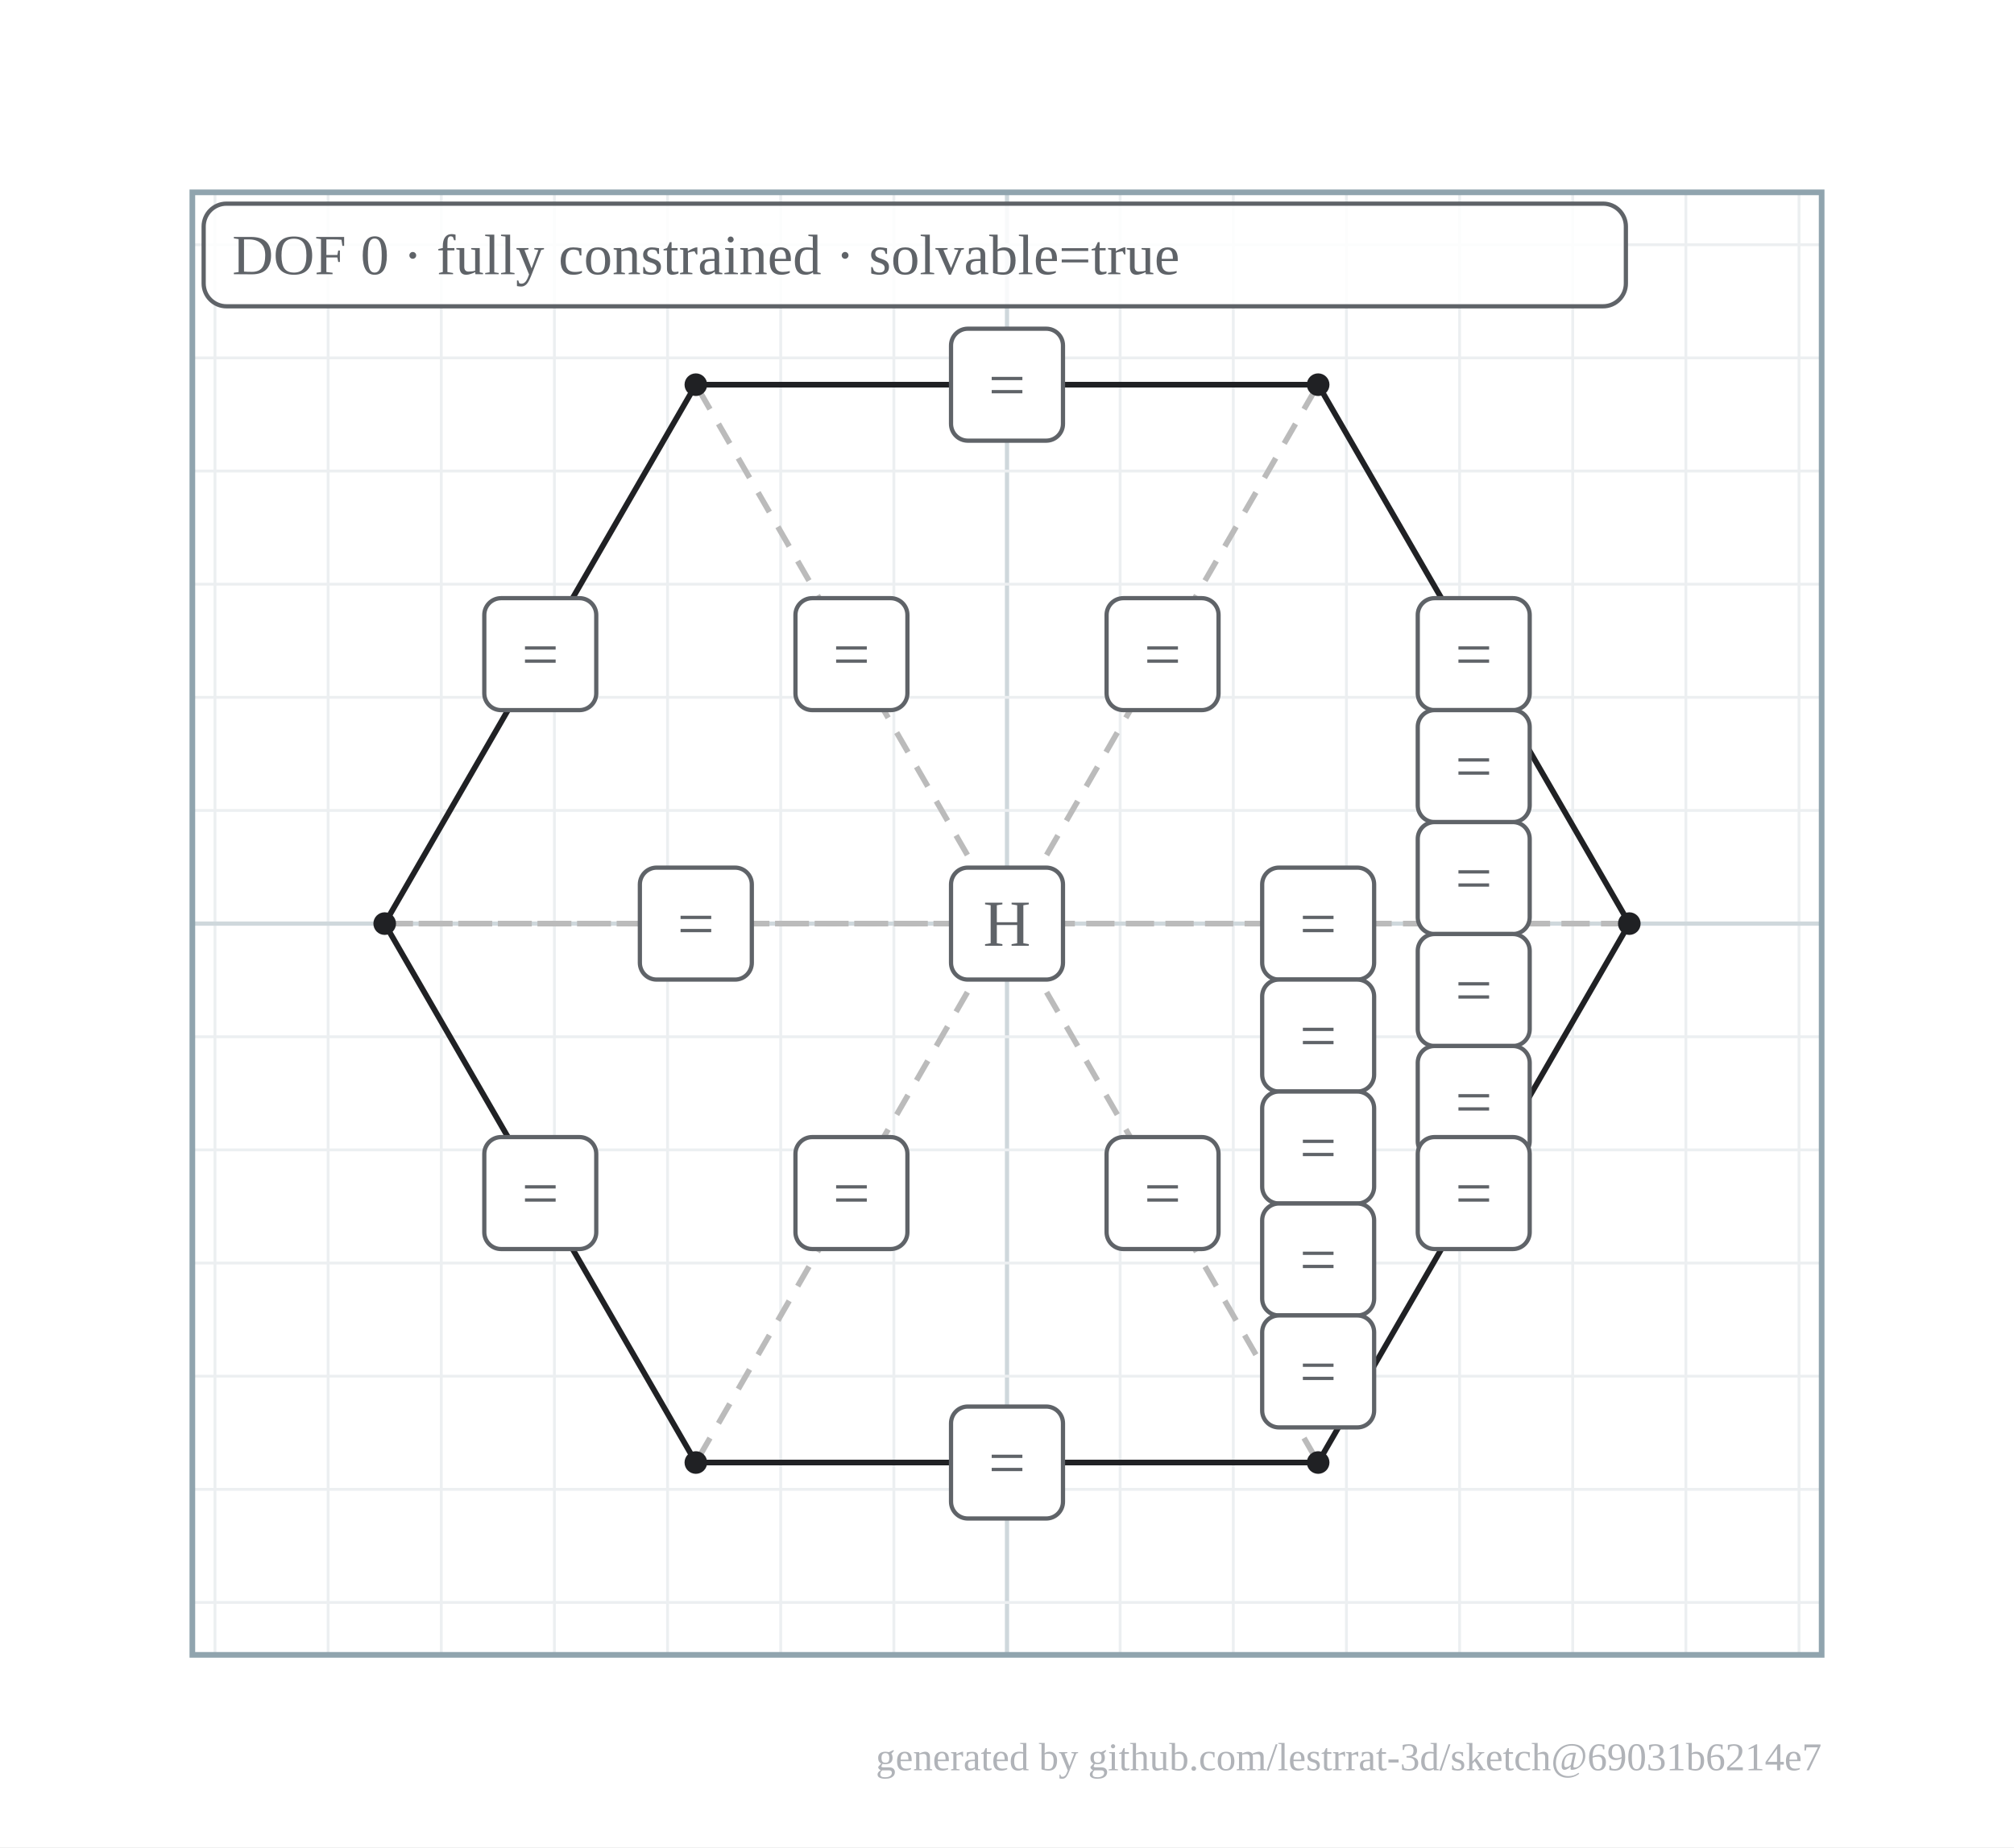
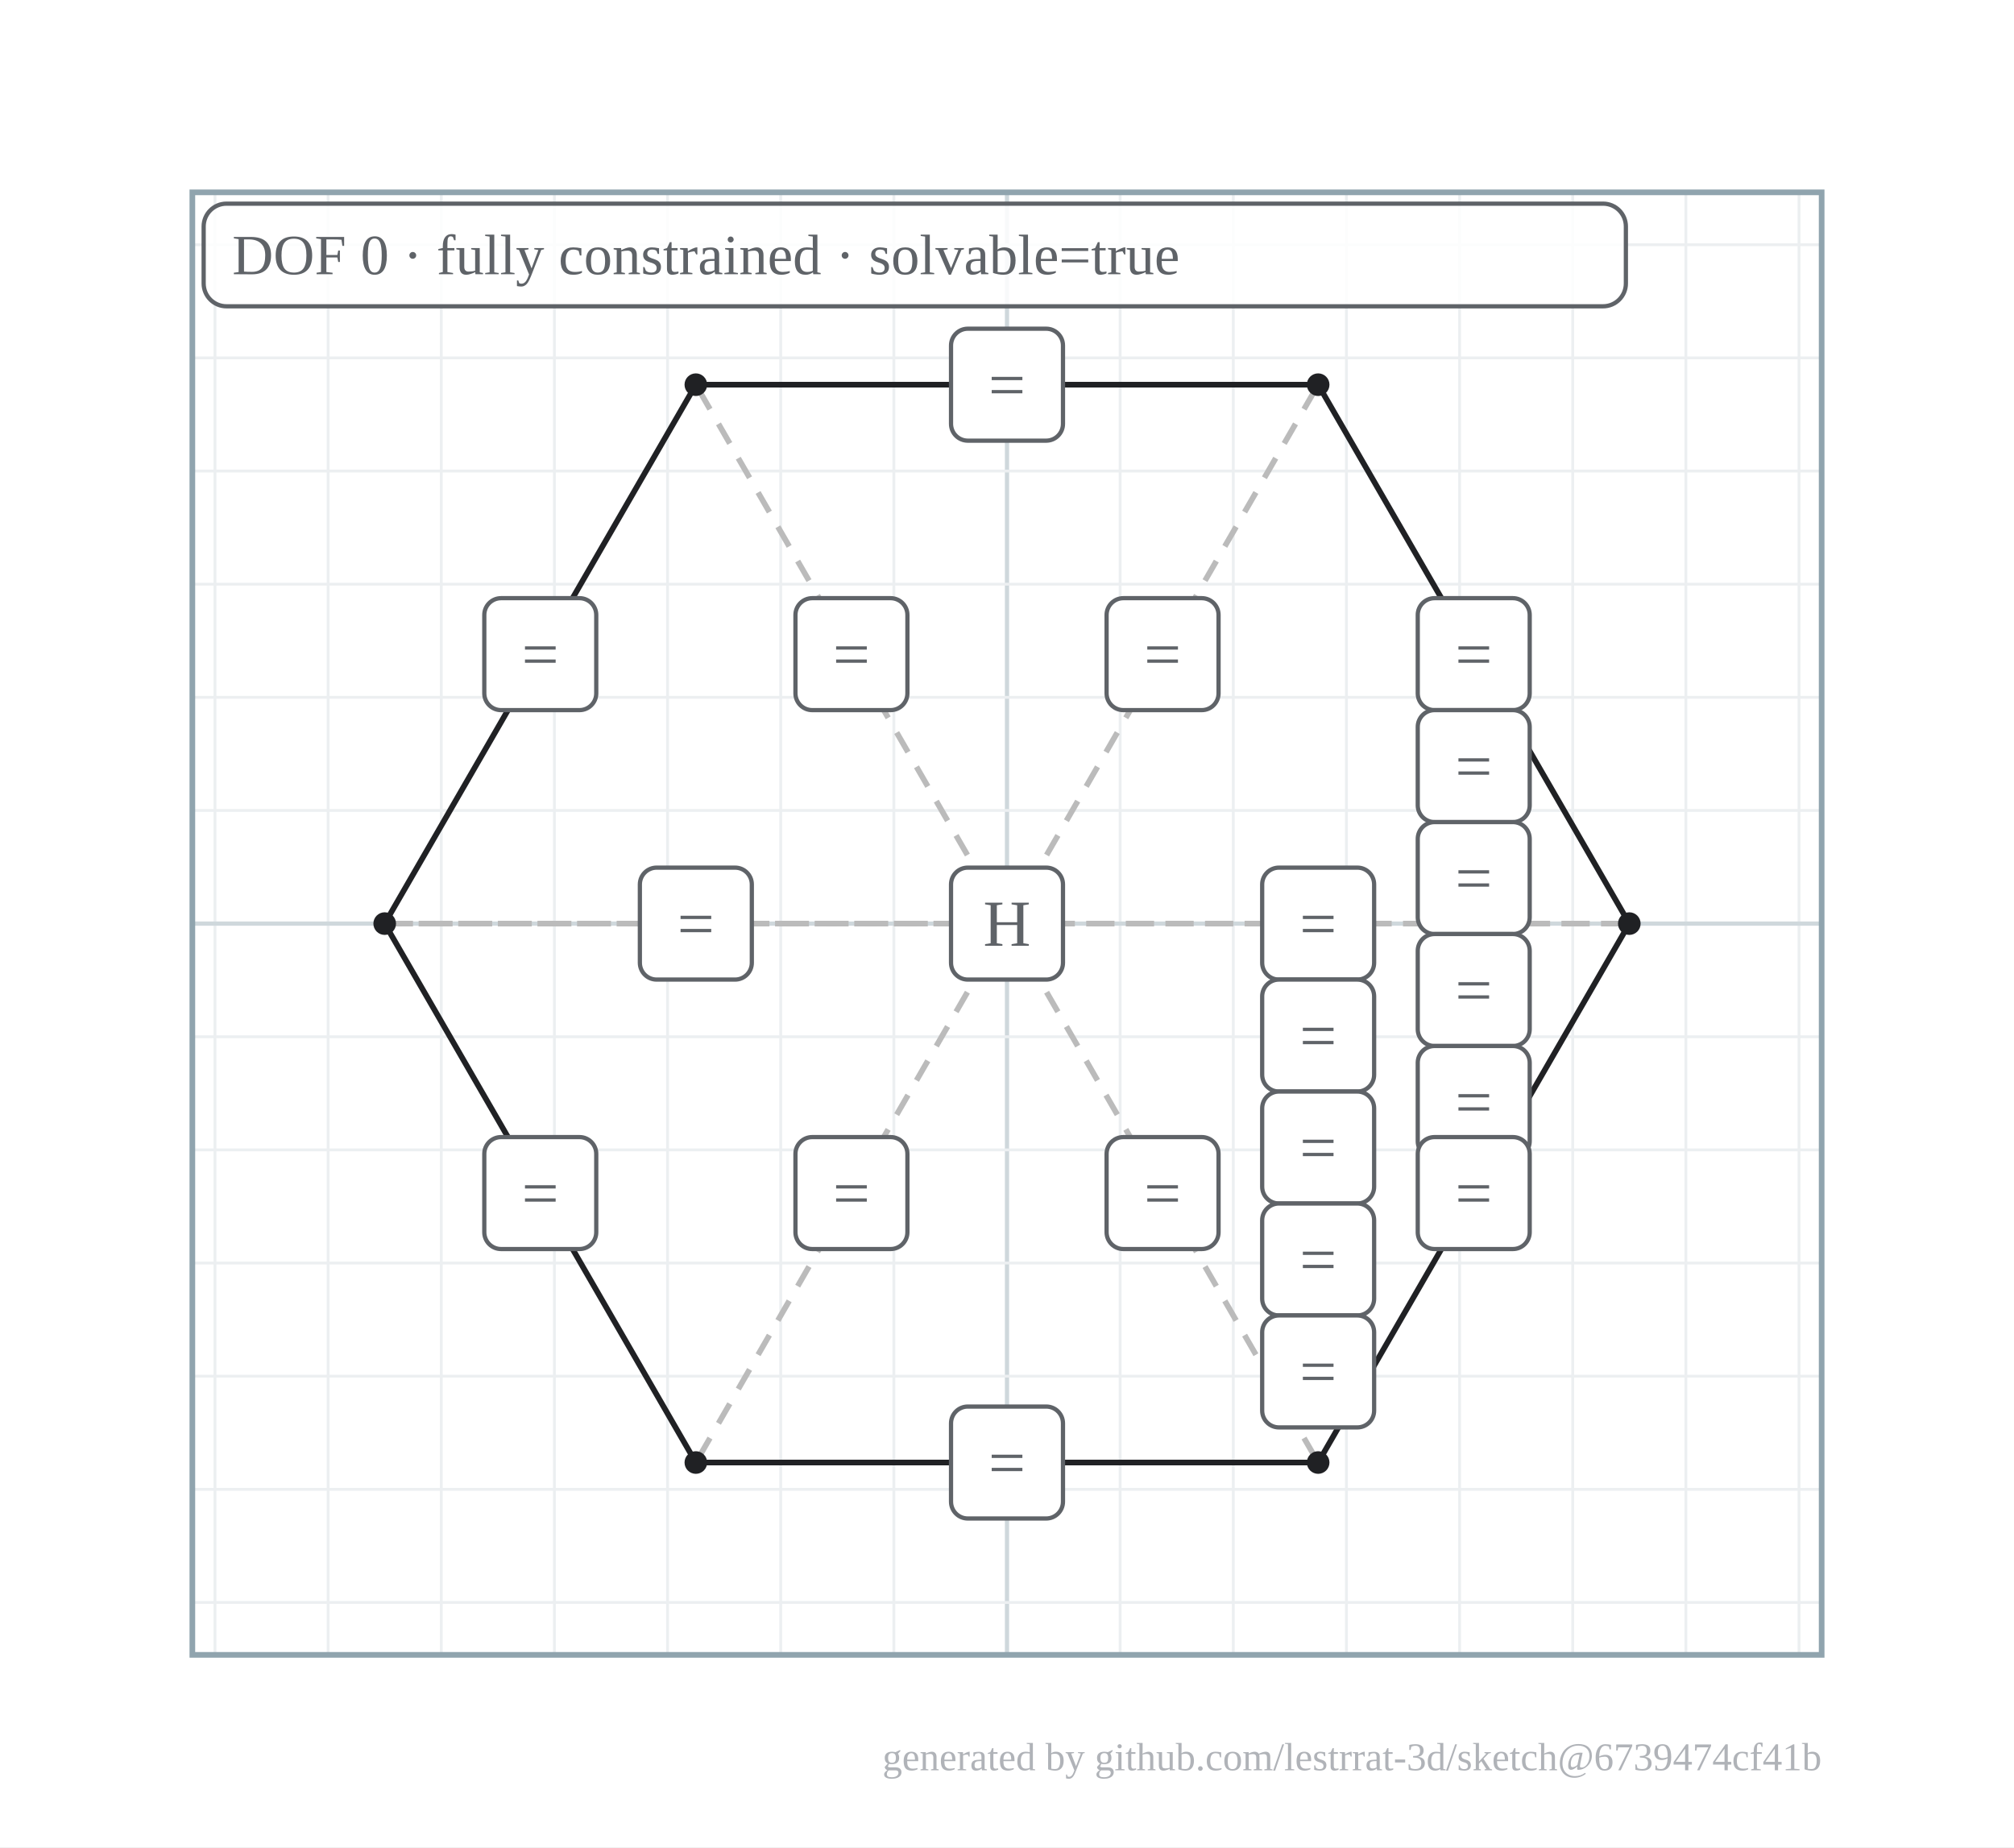
<svg xmlns="http://www.w3.org/2000/svg" width="560" height="513.636" viewBox="0 0 356 326.526">
  <rect width="100%" height="100%" fill="white" />
  <line x1="38" y1="34" x2="38" y2="292.526" stroke="#eceff1" stroke-width="0.5" />
  <line x1="58" y1="34" x2="58" y2="292.526" stroke="#eceff1" stroke-width="0.5" />
  <line x1="78" y1="34" x2="78" y2="292.526" stroke="#eceff1" stroke-width="0.5" />
  <line x1="98" y1="34" x2="98" y2="292.526" stroke="#eceff1" stroke-width="0.5" />
  <line x1="118" y1="34" x2="118" y2="292.526" stroke="#eceff1" stroke-width="0.5" />
  <line x1="138" y1="34" x2="138" y2="292.526" stroke="#eceff1" stroke-width="0.5" />
  <line x1="158" y1="34" x2="158" y2="292.526" stroke="#eceff1" stroke-width="0.5" />
  <line x1="178" y1="34" x2="178" y2="292.526" stroke="#cfd8dc" stroke-width="0.75" />
  <line x1="198" y1="34" x2="198" y2="292.526" stroke="#eceff1" stroke-width="0.5" />
  <line x1="218" y1="34" x2="218" y2="292.526" stroke="#eceff1" stroke-width="0.5" />
  <line x1="238" y1="34" x2="238" y2="292.526" stroke="#eceff1" stroke-width="0.5" />
  <line x1="258" y1="34" x2="258" y2="292.526" stroke="#eceff1" stroke-width="0.5" />
  <line x1="278" y1="34" x2="278" y2="292.526" stroke="#eceff1" stroke-width="0.5" />
  <line x1="298" y1="34" x2="298" y2="292.526" stroke="#eceff1" stroke-width="0.5" />
  <line x1="318" y1="34" x2="318" y2="292.526" stroke="#eceff1" stroke-width="0.5" />
  <line x1="34" y1="283.263" x2="322" y2="283.263" stroke="#eceff1" stroke-width="0.5" />
  <line x1="34" y1="263.263" x2="322" y2="263.263" stroke="#eceff1" stroke-width="0.5" />
  <line x1="34" y1="243.263" x2="322" y2="243.263" stroke="#eceff1" stroke-width="0.5" />
  <line x1="34" y1="223.263" x2="322" y2="223.263" stroke="#eceff1" stroke-width="0.5" />
  <line x1="34" y1="203.263" x2="322" y2="203.263" stroke="#eceff1" stroke-width="0.5" />
  <line x1="34" y1="183.263" x2="322" y2="183.263" stroke="#eceff1" stroke-width="0.5" />
  <line x1="34" y1="163.263" x2="322" y2="163.263" stroke="#cfd8dc" stroke-width="0.75" />
  <line x1="34" y1="143.263" x2="322" y2="143.263" stroke="#eceff1" stroke-width="0.5" />
  <line x1="34" y1="123.263" x2="322" y2="123.263" stroke="#eceff1" stroke-width="0.5" />
  <line x1="34" y1="103.263" x2="322" y2="103.263" stroke="#eceff1" stroke-width="0.5" />
  <line x1="34" y1="83.263" x2="322" y2="83.263" stroke="#eceff1" stroke-width="0.5" />
  <line x1="34" y1="63.263" x2="322" y2="63.263" stroke="#eceff1" stroke-width="0.5" />
  <line x1="34" y1="43.263" x2="322" y2="43.263" stroke="#eceff1" stroke-width="0.5" />
  <rect x="34" y="34" width="288" height="258.526" fill="none" stroke="#90a4ae" stroke-width="1" />
  <line x1="288" y1="163.263" x2="233" y2="68" stroke="#202124" stroke-width="1" />
  <line x1="178" y1="163.263" x2="288" y2="163.263" stroke="#bbbbbb" stroke-width="1" stroke-dasharray="4,3" />
  <line x1="233" y1="68" x2="123" y2="68" stroke="#202124" stroke-width="1" />
  <line x1="178" y1="163.263" x2="233" y2="68" stroke="#bbbbbb" stroke-width="1" stroke-dasharray="4,3" />
  <line x1="123" y1="68" x2="68" y2="163.263" stroke="#202124" stroke-width="1" />
  <line x1="178" y1="163.263" x2="123" y2="68" stroke="#bbbbbb" stroke-width="1" stroke-dasharray="4,3" />
  <line x1="68" y1="163.263" x2="123" y2="258.526" stroke="#202124" stroke-width="1" />
  <line x1="178" y1="163.263" x2="68" y2="163.263" stroke="#bbbbbb" stroke-width="1" stroke-dasharray="4,3" />
  <line x1="123" y1="258.526" x2="233" y2="258.526" stroke="#202124" stroke-width="1" />
  <line x1="178" y1="163.263" x2="123" y2="258.526" stroke="#bbbbbb" stroke-width="1" stroke-dasharray="4,3" />
  <line x1="233" y1="258.526" x2="288" y2="163.263" stroke="#202124" stroke-width="1" />
  <line x1="178" y1="163.263" x2="233" y2="258.526" stroke="#bbbbbb" stroke-width="1" stroke-dasharray="4,3" />
  <line x1="288" y1="163.263" x2="68" y2="163.263" stroke="#bbbbbb" stroke-width="1" stroke-dasharray="4,3" />
-   <circle cx="178" cy="163.263" r="2" fill="#202124" />
+   <rect x="176" y="161.263" width="4" height="4" fill="#188038" />
  <circle cx="288" cy="163.263" r="2" fill="#202124" />
  <circle cx="233" cy="68" r="2" fill="#202124" />
  <circle cx="123" cy="68" r="2" fill="#202124" />
  <circle cx="68" cy="163.263" r="2" fill="#202124" />
  <circle cx="123" cy="258.526" r="2" fill="#202124" />
  <circle cx="233" cy="258.526" r="2" fill="#202124" />
  <rect x="250.605" y="105.736" width="19.79" height="19.79" rx="2.969" fill="white" stroke="#5f6368" stroke-width="0.75" />
  <text x="260.5" y="115.631" font-size="11.641" fill="#5f6368" text-anchor="middle" dominant-baseline="central">=</text>
  <rect x="168.105" y="58.105" width="19.79" height="19.79" rx="2.969" fill="white" stroke="#5f6368" stroke-width="0.75" />
  <text x="178" y="68" font-size="11.641" fill="#5f6368" text-anchor="middle" dominant-baseline="central">=</text>
  <rect x="223.105" y="153.368" width="19.79" height="19.79" rx="2.969" fill="white" stroke="#5f6368" stroke-width="0.75" />
  <text x="233" y="163.263" font-size="11.641" fill="#5f6368" text-anchor="middle" dominant-baseline="central">=</text>
  <rect x="195.605" y="105.736" width="19.79" height="19.79" rx="2.969" fill="white" stroke="#5f6368" stroke-width="0.75" />
  <text x="205.5" y="115.631" font-size="11.641" fill="#5f6368" text-anchor="middle" dominant-baseline="central">=</text>
  <rect x="250.605" y="125.526" width="19.79" height="19.79" rx="2.969" fill="white" stroke="#5f6368" stroke-width="0.75" />
  <text x="260.5" y="135.422" font-size="11.641" fill="#5f6368" text-anchor="middle" dominant-baseline="central">=</text>
  <rect x="85.605" y="105.736" width="19.79" height="19.79" rx="2.969" fill="white" stroke="#5f6368" stroke-width="0.75" />
  <text x="95.5" y="115.631" font-size="11.641" fill="#5f6368" text-anchor="middle" dominant-baseline="central">=</text>
  <rect x="223.105" y="173.158" width="19.79" height="19.79" rx="2.969" fill="white" stroke="#5f6368" stroke-width="0.75" />
  <text x="233" y="183.053" font-size="11.641" fill="#5f6368" text-anchor="middle" dominant-baseline="central">=</text>
  <rect x="140.605" y="105.736" width="19.79" height="19.79" rx="2.969" fill="white" stroke="#5f6368" stroke-width="0.75" />
  <text x="150.5" y="115.631" font-size="11.641" fill="#5f6368" text-anchor="middle" dominant-baseline="central">=</text>
  <rect x="250.605" y="145.317" width="19.79" height="19.79" rx="2.969" fill="white" stroke="#5f6368" stroke-width="0.75" />
  <text x="260.5" y="155.212" font-size="11.641" fill="#5f6368" text-anchor="middle" dominant-baseline="central">=</text>
  <rect x="85.605" y="200.999" width="19.79" height="19.79" rx="2.969" fill="white" stroke="#5f6368" stroke-width="0.75" />
  <text x="95.5" y="210.894" font-size="11.641" fill="#5f6368" text-anchor="middle" dominant-baseline="central">=</text>
  <rect x="223.105" y="192.948" width="19.79" height="19.79" rx="2.969" fill="white" stroke="#5f6368" stroke-width="0.75" />
  <text x="233" y="202.843" font-size="11.641" fill="#5f6368" text-anchor="middle" dominant-baseline="central">=</text>
  <rect x="113.105" y="153.368" width="19.79" height="19.79" rx="2.969" fill="white" stroke="#5f6368" stroke-width="0.75" />
  <text x="123" y="163.263" font-size="11.641" fill="#5f6368" text-anchor="middle" dominant-baseline="central">=</text>
  <rect x="250.605" y="165.107" width="19.79" height="19.79" rx="2.969" fill="white" stroke="#5f6368" stroke-width="0.75" />
  <text x="260.5" y="175.002" font-size="11.641" fill="#5f6368" text-anchor="middle" dominant-baseline="central">=</text>
  <rect x="168.105" y="248.631" width="19.79" height="19.79" rx="2.969" fill="white" stroke="#5f6368" stroke-width="0.75" />
  <text x="178" y="258.526" font-size="11.641" fill="#5f6368" text-anchor="middle" dominant-baseline="central">=</text>
  <rect x="223.105" y="212.738" width="19.79" height="19.79" rx="2.969" fill="white" stroke="#5f6368" stroke-width="0.75" />
  <text x="233" y="222.633" font-size="11.641" fill="#5f6368" text-anchor="middle" dominant-baseline="central">=</text>
  <rect x="140.605" y="200.999" width="19.79" height="19.79" rx="2.969" fill="white" stroke="#5f6368" stroke-width="0.75" />
  <text x="150.5" y="210.894" font-size="11.641" fill="#5f6368" text-anchor="middle" dominant-baseline="central">=</text>
  <rect x="250.605" y="184.897" width="19.79" height="19.79" rx="2.969" fill="white" stroke="#5f6368" stroke-width="0.75" />
  <text x="260.5" y="194.792" font-size="11.641" fill="#5f6368" text-anchor="middle" dominant-baseline="central">=</text>
  <rect x="250.605" y="200.999" width="19.79" height="19.79" rx="2.969" fill="white" stroke="#5f6368" stroke-width="0.75" />
  <text x="260.5" y="210.894" font-size="11.641" fill="#5f6368" text-anchor="middle" dominant-baseline="central">=</text>
  <rect x="223.105" y="232.529" width="19.79" height="19.79" rx="2.969" fill="white" stroke="#5f6368" stroke-width="0.75" />
  <text x="233" y="242.424" font-size="11.641" fill="#5f6368" text-anchor="middle" dominant-baseline="central">=</text>
  <rect x="195.605" y="200.999" width="19.79" height="19.79" rx="2.969" fill="white" stroke="#5f6368" stroke-width="0.75" />
  <text x="205.5" y="210.894" font-size="11.641" fill="#5f6368" text-anchor="middle" dominant-baseline="central">=</text>
  <rect x="168.105" y="153.368" width="19.79" height="19.79" rx="2.969" fill="white" stroke="#5f6368" stroke-width="0.75" />
  <text x="178" y="163.263" font-size="11.641" fill="#5f6368" text-anchor="middle" dominant-baseline="central">H</text>
  <rect x="36" y="36" width="251.395" height="18.144" rx="4.032" fill="white" fill-opacity="0.85" stroke="#5f6368" stroke-width="0.75" />
  <text x="41.04" y="45.072" font-size="10.08" fill="#5f6368" dominant-baseline="central">DOF 0 · fully constrained · solvable=true</text>
-   <text x="322" y="312.926" font-size="6.966" fill="#b0b3b8" text-anchor="end">generated by github.com/lestrrat-3d/sketch@69031b6214e7</text>
+   <text x="322" y="312.926" font-size="6.966" fill="#b0b3b8" text-anchor="end">generated by github.com/lestrrat-3d/sketch@6739474cf41b</text>
</svg>
